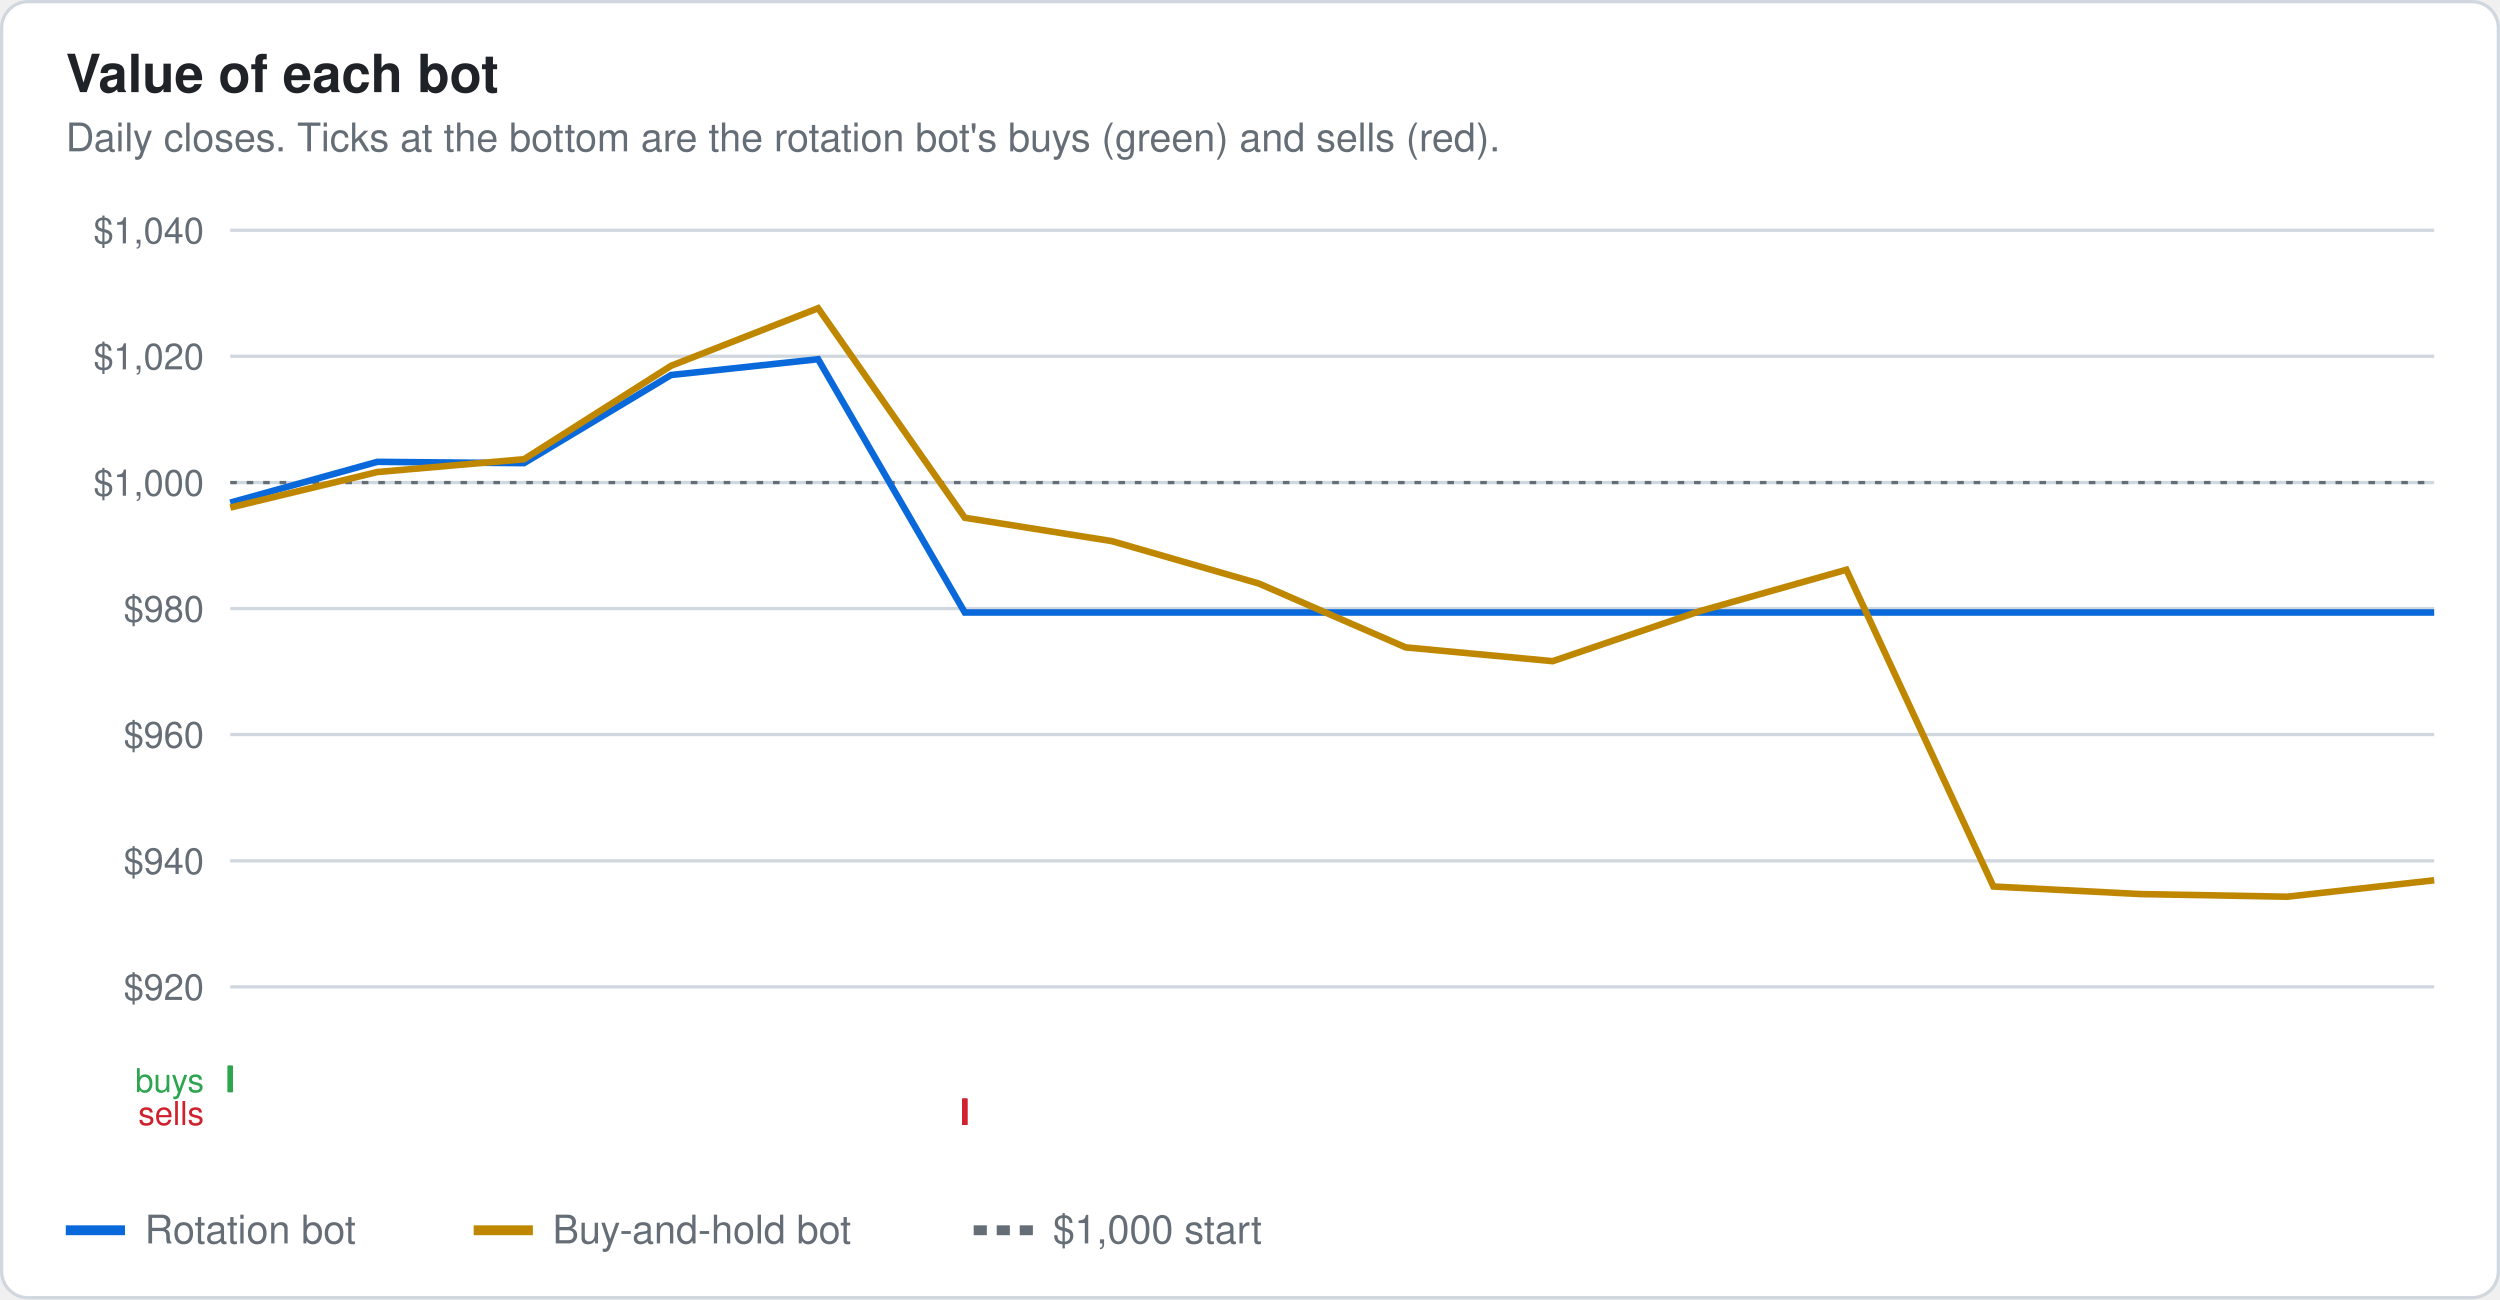
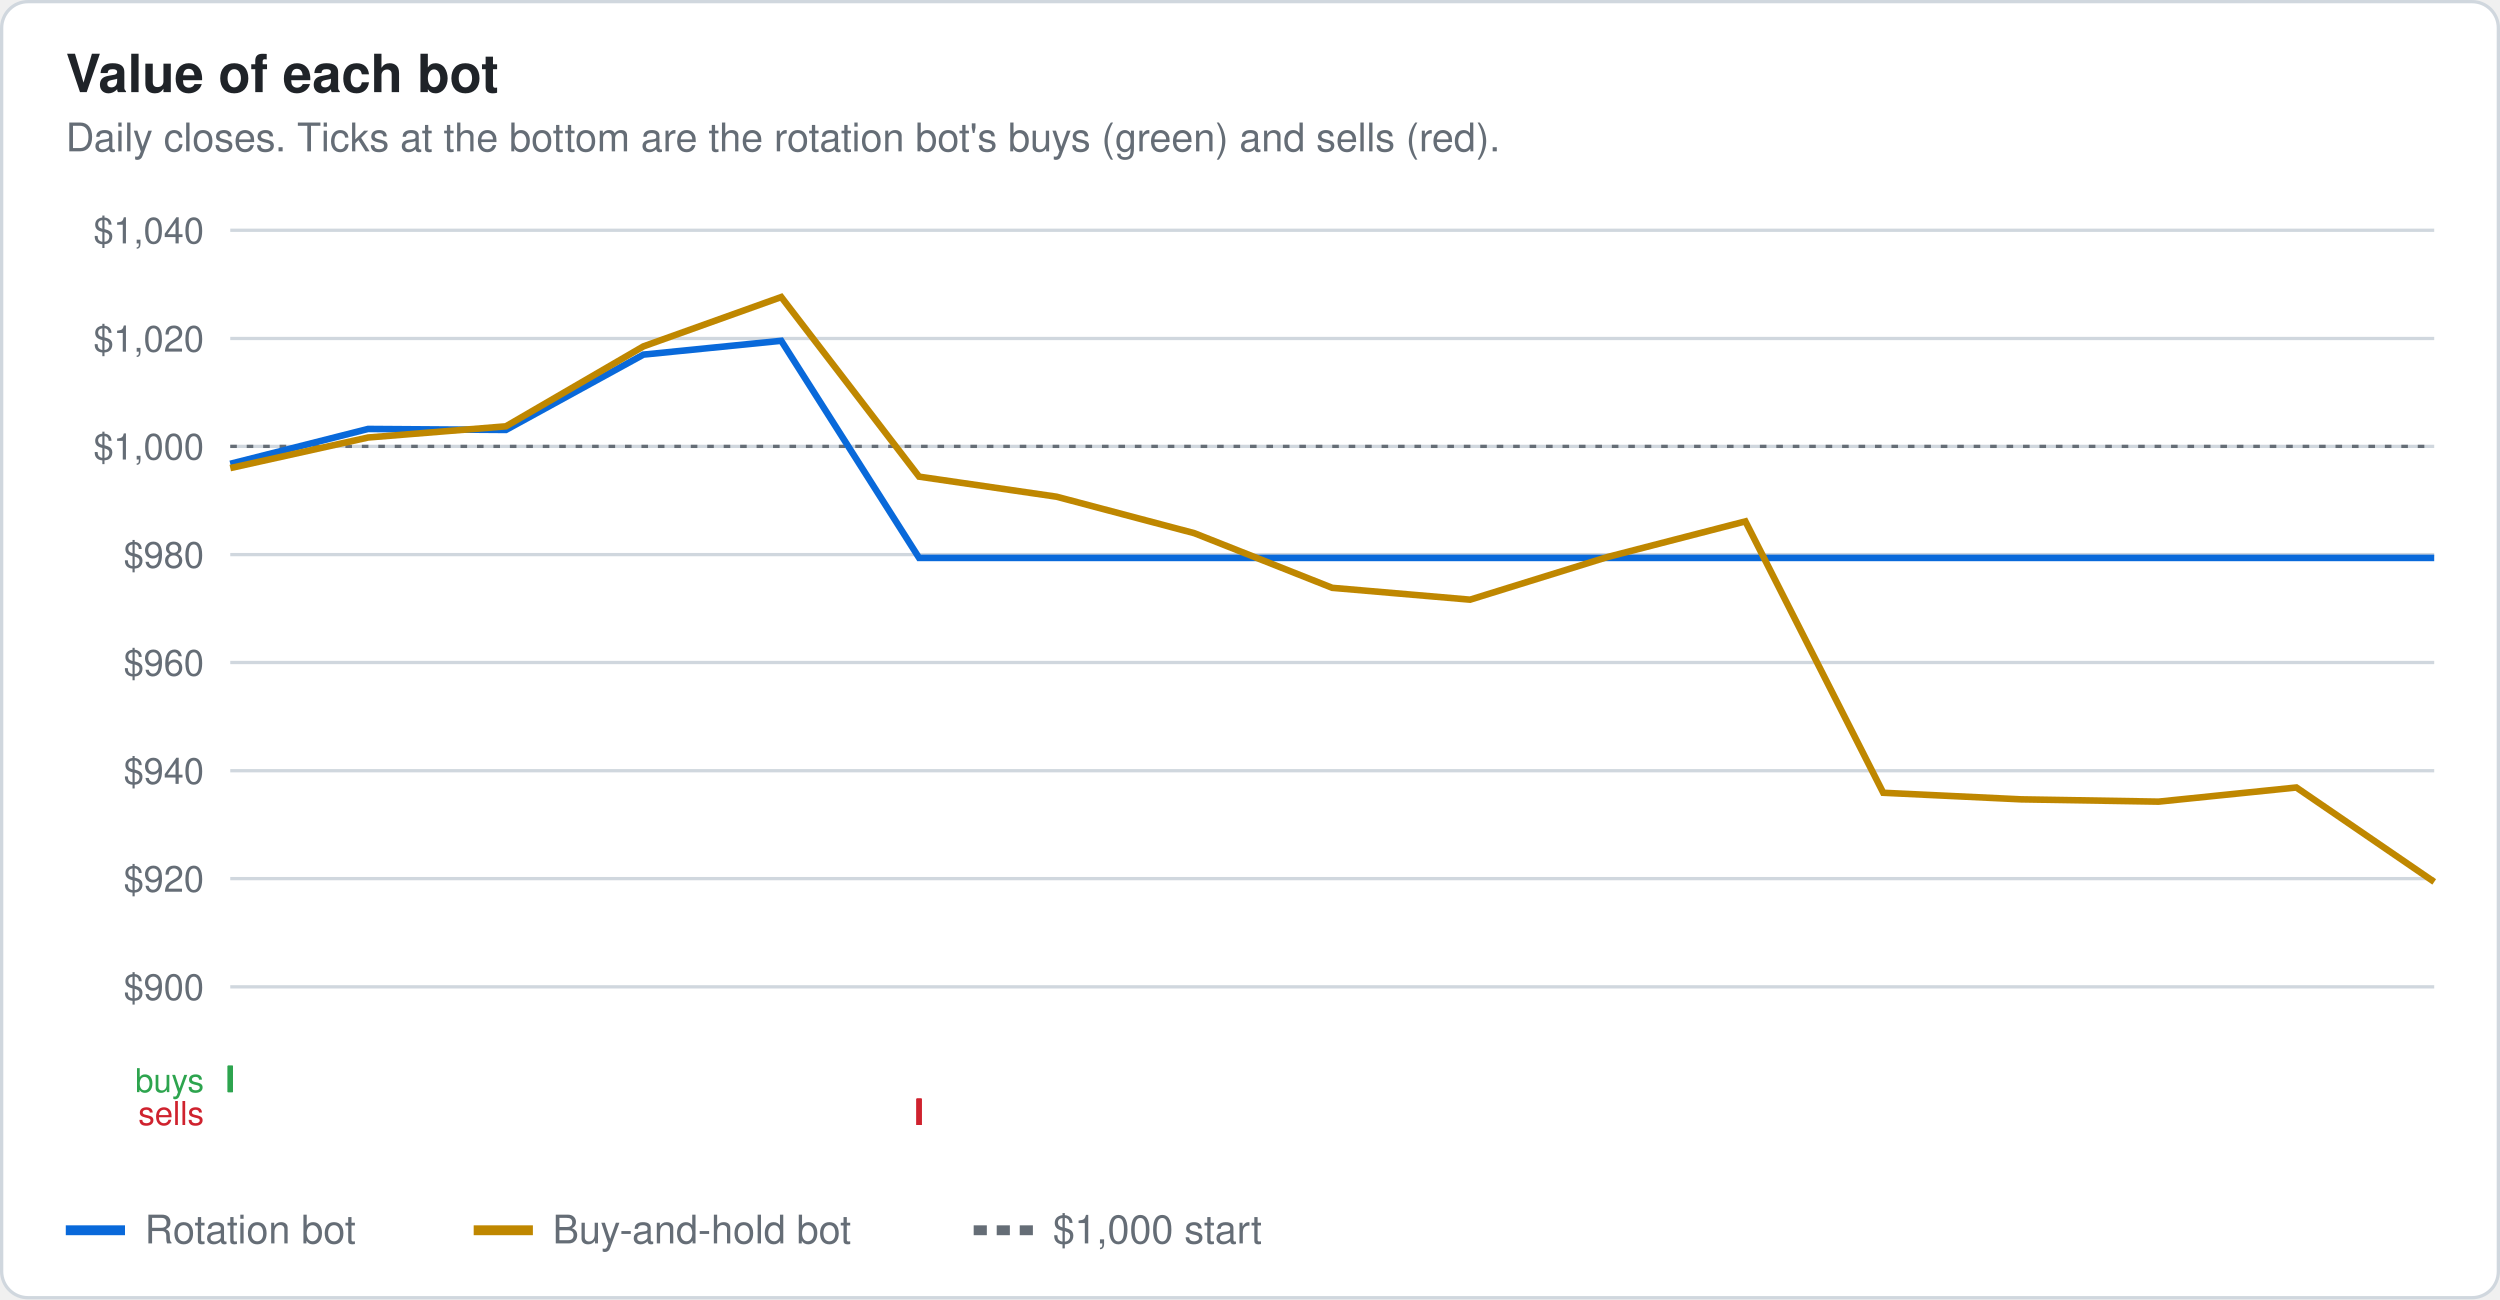
<svg xmlns="http://www.w3.org/2000/svg" width="760" height="395" viewBox="0 0 760 395" font-family="Helvetica, Arial, sans-serif">
  <rect x="0.5" y="0.5" width="759" height="394" rx="8" fill="#ffffff" stroke="#d0d7de" />
  <text x="20" y="28" font-size="16" font-weight="bold" fill="#1f2328">Value of each bot</text>
  <text x="20" y="46" font-size="12" fill="#656d76">Daily closes. Ticks at the bottom are the rotation bot's buys (green) and sells (red).</text>
  <line x1="70" y1="300.0" x2="740" y2="300.0" stroke="#d0d7de" />
-   <text x="62" y="304.0" font-size="11" text-anchor="end" fill="#656d76">$920</text>
-   <line x1="70" y1="261.7" x2="740" y2="261.7" stroke="#d0d7de" />
-   <text x="62" y="265.7" font-size="11" text-anchor="end" fill="#656d76">$940</text>
-   <line x1="70" y1="223.3" x2="740" y2="223.3" stroke="#d0d7de" />
-   <text x="62" y="227.3" font-size="11" text-anchor="end" fill="#656d76">$960</text>
-   <line x1="70" y1="185.0" x2="740" y2="185.0" stroke="#d0d7de" />
-   <text x="62" y="189.0" font-size="11" text-anchor="end" fill="#656d76">$980</text>
-   <line x1="70" y1="146.7" x2="740" y2="146.7" stroke="#d0d7de" />
-   <text x="62" y="150.7" font-size="11" text-anchor="end" fill="#656d76">$1,000</text>
-   <line x1="70" y1="108.3" x2="740" y2="108.3" stroke="#d0d7de" />
-   <text x="62" y="112.3" font-size="11" text-anchor="end" fill="#656d76">$1,020</text>
+   <text x="62" y="304.0" font-size="11" text-anchor="end" fill="#656d76">$900</text>
+   <line x1="70" y1="267.1" x2="740" y2="267.1" stroke="#d0d7de" />
+   <text x="62" y="271.1" font-size="11" text-anchor="end" fill="#656d76">$920</text>
+   <line x1="70" y1="234.3" x2="740" y2="234.3" stroke="#d0d7de" />
+   <text x="62" y="238.3" font-size="11" text-anchor="end" fill="#656d76">$940</text>
+   <line x1="70" y1="201.4" x2="740" y2="201.4" stroke="#d0d7de" />
+   <text x="62" y="205.4" font-size="11" text-anchor="end" fill="#656d76">$960</text>
+   <line x1="70" y1="168.6" x2="740" y2="168.6" stroke="#d0d7de" />
+   <text x="62" y="172.6" font-size="11" text-anchor="end" fill="#656d76">$980</text>
+   <line x1="70" y1="135.7" x2="740" y2="135.7" stroke="#d0d7de" />
+   <text x="62" y="139.7" font-size="11" text-anchor="end" fill="#656d76">$1,000</text>
+   <line x1="70" y1="102.9" x2="740" y2="102.9" stroke="#d0d7de" />
+   <text x="62" y="106.9" font-size="11" text-anchor="end" fill="#656d76">$1,020</text>
  <line x1="70" y1="70.0" x2="740" y2="70.0" stroke="#d0d7de" />
  <text x="62" y="74.0" font-size="11" text-anchor="end" fill="#656d76">$1,040</text>
-   <line x1="70" y1="146.7" x2="740" y2="146.7" stroke="#656d76" stroke-dasharray="2 3" />
-   <polyline points="70.0,152.8 114.7,140.4 159.3,140.8 204.0,114.0 248.7,109.2 293.3,186.2 338.0,186.2 382.7,186.2 427.3,186.2 472.0,186.2 516.7,186.2 561.3,186.2 606.0,186.2 650.7,186.2 695.3,186.2 740.0,186.2" fill="none" stroke="#0969da" stroke-width="2" />
-   <polyline points="70.0,154.3 114.7,143.5 159.3,139.6 204.0,111.2 248.7,93.7 293.3,157.4 338.0,164.5 382.7,177.4 427.3,196.8 472.0,201.0 516.7,185.8 561.3,173.2 606.0,269.5 650.7,271.8 695.3,272.6 740.0,267.6" fill="none" stroke="#bf8700" stroke-width="2" />
+   <line x1="70" y1="135.7" x2="740" y2="135.7" stroke="#656d76" stroke-dasharray="2 3" />
+   <polyline points="70.0,141.0 111.9,130.4 153.8,130.7 195.6,107.8 237.5,103.6 279.4,169.6 321.2,169.6 363.1,169.6 405.0,169.6 446.9,169.6 488.8,169.6 530.6,169.6 572.5,169.6 614.4,169.6 656.2,169.6 698.1,169.6 740.0,169.6" fill="none" stroke="#0969da" stroke-width="2" />
+   <polyline points="70.0,142.3 111.9,133.0 153.8,129.6 195.6,105.3 237.5,90.3 279.4,144.9 321.2,151.0 363.1,162.1 405.0,178.7 446.9,182.3 488.8,169.3 530.6,158.5 572.5,241.0 614.4,243.0 656.2,243.7 698.1,239.4 740.0,268.1" fill="none" stroke="#bf8700" stroke-width="2" />
  <line x1="70.0" y1="324" x2="70.0" y2="332" stroke="#2da44e" stroke-width="1.5" />
  <line x1="70.0" y1="324" x2="70.0" y2="332" stroke="#2da44e" stroke-width="1.5" />
  <line x1="70.0" y1="324" x2="70.0" y2="332" stroke="#2da44e" stroke-width="1.5" />
  <line x1="70.0" y1="324" x2="70.0" y2="332" stroke="#2da44e" stroke-width="1.5" />
-   <line x1="293.3" y1="334" x2="293.3" y2="342" stroke="#cf222e" stroke-width="1.5" />
-   <line x1="293.3" y1="334" x2="293.3" y2="342" stroke="#cf222e" stroke-width="1.5" />
-   <line x1="293.3" y1="334" x2="293.3" y2="342" stroke="#cf222e" stroke-width="1.5" />
-   <line x1="293.3" y1="334" x2="293.3" y2="342" stroke="#cf222e" stroke-width="1.5" />
+   <line x1="279.4" y1="334" x2="279.4" y2="342" stroke="#cf222e" stroke-width="1.5" />
+   <line x1="279.4" y1="334" x2="279.4" y2="342" stroke="#cf222e" stroke-width="1.5" />
+   <line x1="279.4" y1="334" x2="279.4" y2="342" stroke="#cf222e" stroke-width="1.5" />
+   <line x1="279.4" y1="334" x2="279.4" y2="342" stroke="#cf222e" stroke-width="1.5" />
  <text x="62" y="332" font-size="10" text-anchor="end" fill="#2da44e">buys</text>
  <text x="62" y="342" font-size="10" text-anchor="end" fill="#cf222e">sells</text>
  <line x1="20" y1="374" x2="38" y2="374" stroke="#0969da" stroke-width="3" />
  <text x="44" y="378" font-size="12" fill="#656d76">Rotation bot</text>
  <line x1="144" y1="374" x2="162" y2="374" stroke="#bf8700" stroke-width="3" />
  <text x="168" y="378" font-size="12" fill="#656d76">Buy-and-hold bot</text>
  <line x1="296" y1="374" x2="314" y2="374" stroke="#656d76" stroke-width="3" stroke-dasharray="4 3" />
  <text x="320" y="378" font-size="12" fill="#656d76">$1,000 start</text>
</svg>
